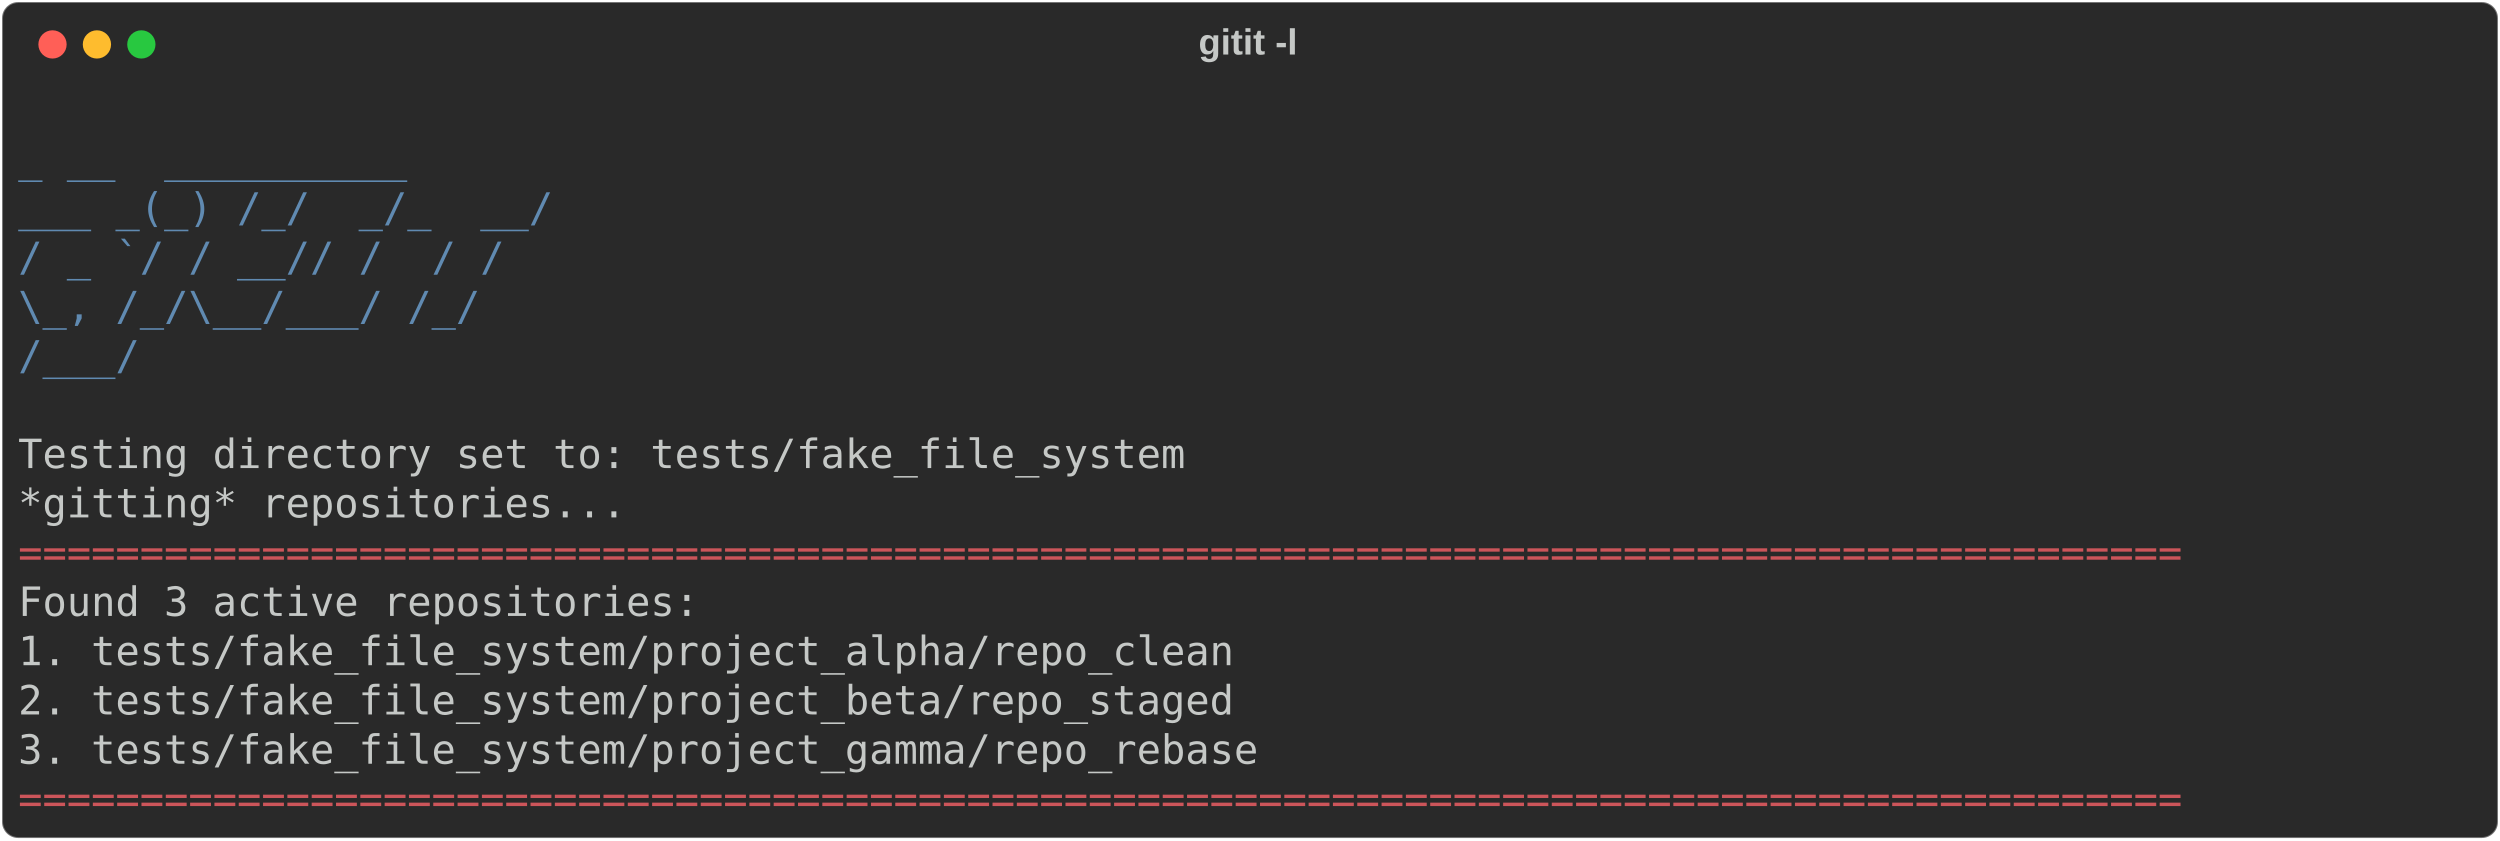
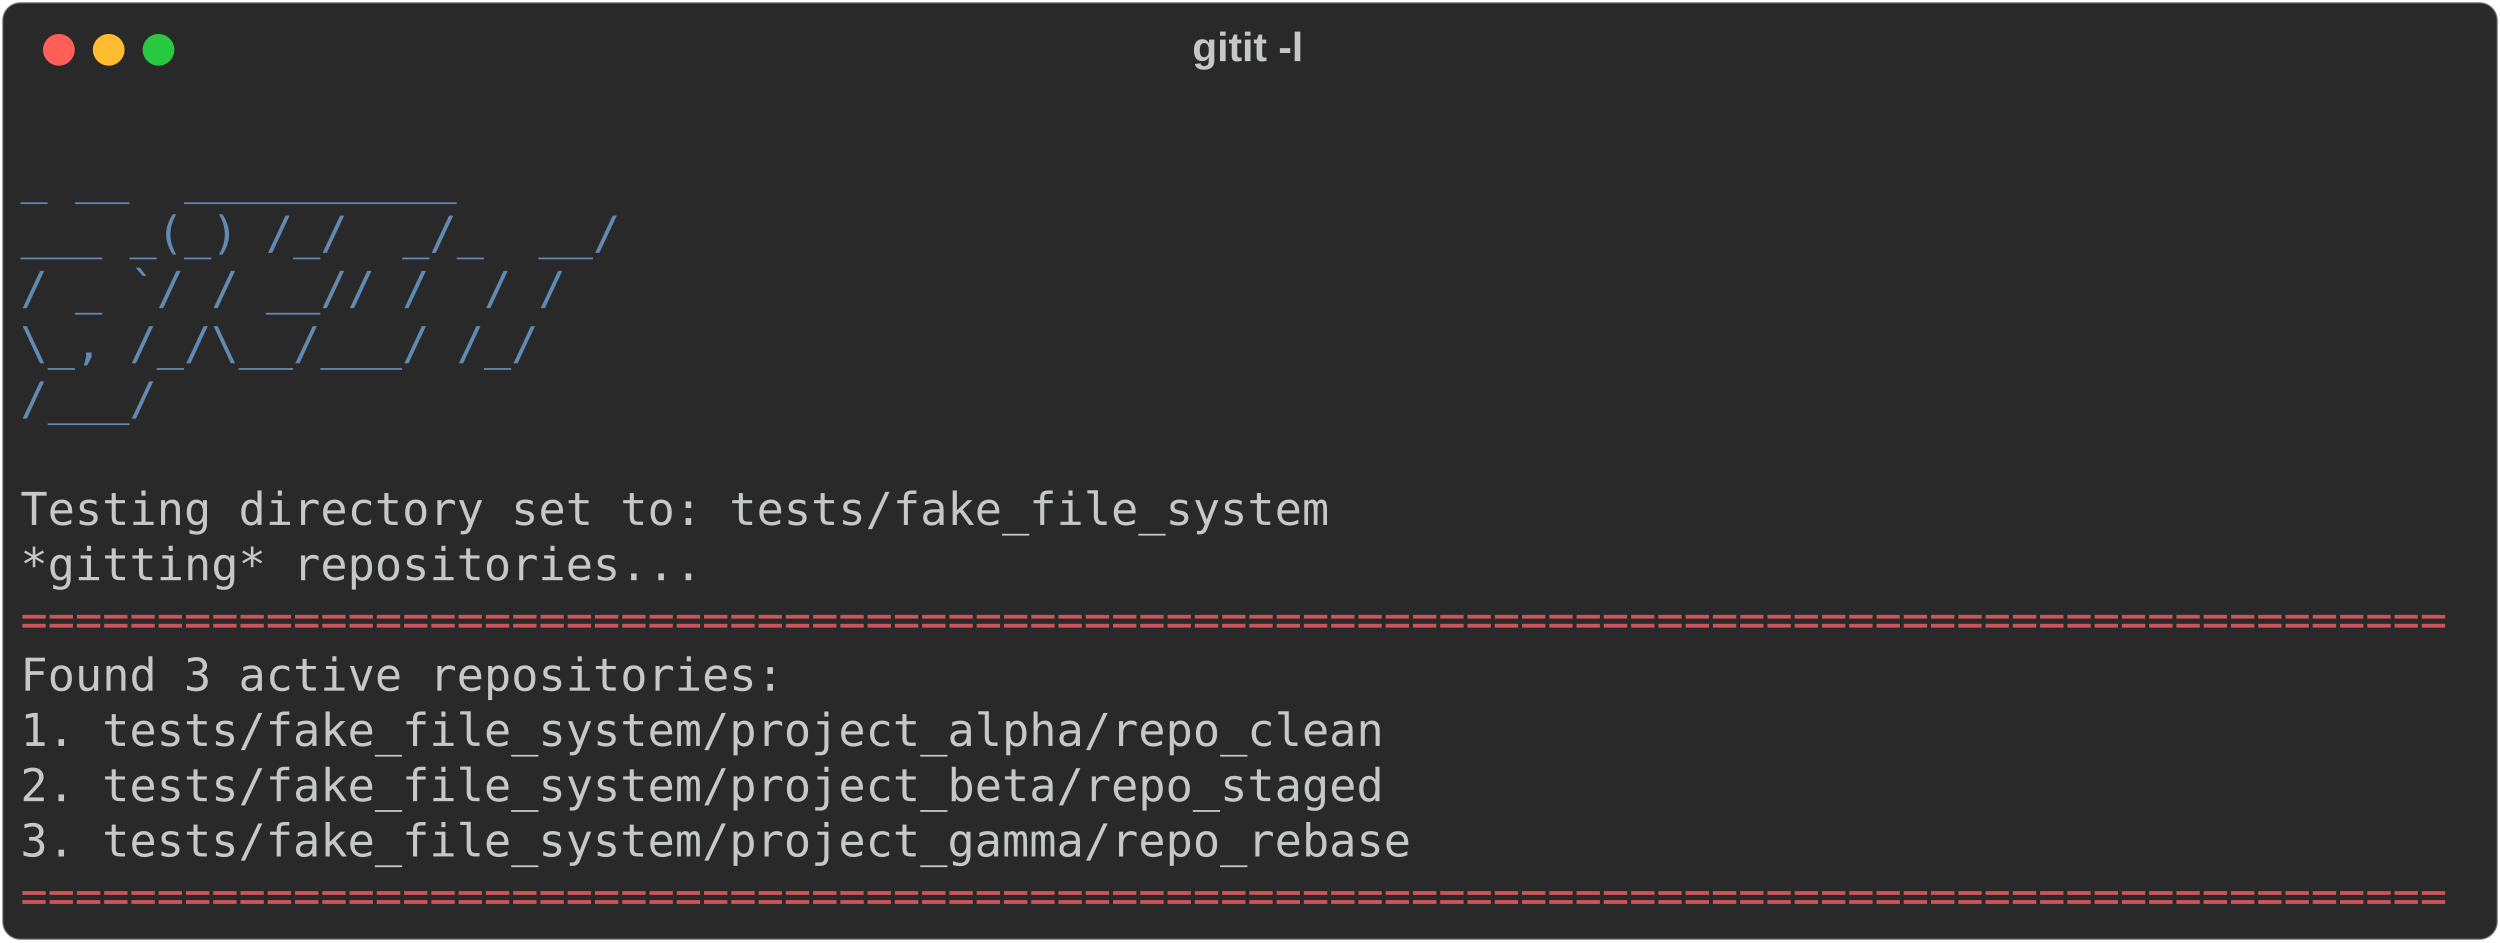
- <svg xmlns="http://www.w3.org/2000/svg" class="rich-terminal" viewBox="0 0 1238 416.0">
+ <svg xmlns="http://www.w3.org/2000/svg" class="rich-terminal" viewBox="0 0 1104 416.0">
  <style>

    @font-face {
        font-family: "Fira Code";
        src: local("FiraCode-Regular"),
                url("https://cdnjs.cloudflare.com/ajax/libs/firacode/6.2.0/woff2/FiraCode-Regular.woff2") format("woff2"),
                url("https://cdnjs.cloudflare.com/ajax/libs/firacode/6.2.0/woff/FiraCode-Regular.woff") format("woff");
        font-style: normal;
        font-weight: 400;
    }
    @font-face {
        font-family: "Fira Code";
        src: local("FiraCode-Bold"),
                url("https://cdnjs.cloudflare.com/ajax/libs/firacode/6.2.0/woff2/FiraCode-Bold.woff2") format("woff2"),
                url("https://cdnjs.cloudflare.com/ajax/libs/firacode/6.2.0/woff/FiraCode-Bold.woff") format("woff");
        font-style: bold;
        font-weight: 700;
    }

    .terminal-1922477462-matrix {
        font-family: Fira Code, monospace;
        font-size: 20px;
        line-height: 24.4px;
        font-variant-east-asian: full-width;
    }

    .terminal-1922477462-title {
        font-size: 18px;
        font-weight: bold;
        font-family: arial;
    }

    .terminal-1922477462-r1 { fill: #c5c8c6 }
.terminal-1922477462-r2 { fill: #608ab1 }
.terminal-1922477462-r3 { fill: #cc555a }
    </style>
  <defs>
    <clipPath id="terminal-1922477462-clip-terminal">
-       <rect x="0" y="0" width="1219.0" height="365.0" />
+       <rect x="0" y="0" width="1084.8" height="365.0" />
    </clipPath>
    <clipPath id="terminal-1922477462-line-0">
-       <rect x="0" y="1.5" width="1220" height="24.65" />
+       <rect x="0" y="1.5" width="1085.8" height="24.65" />
    </clipPath>
    <clipPath id="terminal-1922477462-line-1">
-       <rect x="0" y="25.9" width="1220" height="24.65" />
+       <rect x="0" y="25.9" width="1085.8" height="24.65" />
    </clipPath>
    <clipPath id="terminal-1922477462-line-2">
-       <rect x="0" y="50.3" width="1220" height="24.65" />
+       <rect x="0" y="50.3" width="1085.8" height="24.65" />
    </clipPath>
    <clipPath id="terminal-1922477462-line-3">
-       <rect x="0" y="74.7" width="1220" height="24.65" />
+       <rect x="0" y="74.7" width="1085.8" height="24.65" />
    </clipPath>
    <clipPath id="terminal-1922477462-line-4">
-       <rect x="0" y="99.1" width="1220" height="24.65" />
+       <rect x="0" y="99.1" width="1085.8" height="24.65" />
    </clipPath>
    <clipPath id="terminal-1922477462-line-5">
-       <rect x="0" y="123.5" width="1220" height="24.65" />
+       <rect x="0" y="123.5" width="1085.8" height="24.65" />
    </clipPath>
    <clipPath id="terminal-1922477462-line-6">
-       <rect x="0" y="147.9" width="1220" height="24.65" />
+       <rect x="0" y="147.9" width="1085.8" height="24.65" />
    </clipPath>
    <clipPath id="terminal-1922477462-line-7">
-       <rect x="0" y="172.3" width="1220" height="24.65" />
+       <rect x="0" y="172.3" width="1085.8" height="24.65" />
    </clipPath>
    <clipPath id="terminal-1922477462-line-8">
-       <rect x="0" y="196.7" width="1220" height="24.65" />
+       <rect x="0" y="196.7" width="1085.8" height="24.65" />
    </clipPath>
    <clipPath id="terminal-1922477462-line-9">
-       <rect x="0" y="221.1" width="1220" height="24.65" />
+       <rect x="0" y="221.1" width="1085.8" height="24.65" />
    </clipPath>
    <clipPath id="terminal-1922477462-line-10">
-       <rect x="0" y="245.5" width="1220" height="24.65" />
+       <rect x="0" y="245.5" width="1085.8" height="24.65" />
    </clipPath>
    <clipPath id="terminal-1922477462-line-11">
-       <rect x="0" y="269.9" width="1220" height="24.65" />
+       <rect x="0" y="269.9" width="1085.8" height="24.65" />
    </clipPath>
    <clipPath id="terminal-1922477462-line-12">
-       <rect x="0" y="294.3" width="1220" height="24.65" />
+       <rect x="0" y="294.3" width="1085.8" height="24.65" />
    </clipPath>
    <clipPath id="terminal-1922477462-line-13">
-       <rect x="0" y="318.7" width="1220" height="24.65" />
+       <rect x="0" y="318.7" width="1085.8" height="24.65" />
    </clipPath>
  </defs>
-   <rect fill="#292929" stroke="rgba(255,255,255,0.35)" stroke-width="1" x="1" y="1" width="1236" height="414" rx="8" />
-   <text class="terminal-1922477462-title" fill="#c5c8c6" text-anchor="middle" x="618" y="27">gitit -l</text>
+   <rect fill="#292929" stroke="rgba(255,255,255,0.35)" stroke-width="1" x="1" y="1" width="1102" height="414" rx="8" />
+   <text class="terminal-1922477462-title" fill="#c5c8c6" text-anchor="middle" x="551" y="27">gitit -l</text>
  <g transform="translate(26,22)">
    <circle cx="0" cy="0" r="7" fill="#ff5f57" />
    <circle cx="22" cy="0" r="7" fill="#febc2e" />
    <circle cx="44" cy="0" r="7" fill="#28c840" />
  </g>
  <g transform="translate(9, 41)" clip-path="url(#terminal-1922477462-clip-terminal)">
    <g class="terminal-1922477462-matrix">
-       <text class="terminal-1922477462-r1" x="1220" y="20" textLength="12.2" clip-path="url(#terminal-1922477462-line-0)">
+       <text class="terminal-1922477462-r1" x="1085.8" y="20" textLength="12.2" clip-path="url(#terminal-1922477462-line-0)">
</text>
      <text class="terminal-1922477462-r2" x="0" y="44.4" textLength="292.8" clip-path="url(#terminal-1922477462-line-1)">        _ __  __________</text>
-       <text class="terminal-1922477462-r1" x="1220" y="44.4" textLength="12.2" clip-path="url(#terminal-1922477462-line-1)">
+       <text class="terminal-1922477462-r1" x="1085.8" y="44.4" textLength="12.2" clip-path="url(#terminal-1922477462-line-1)">
</text>
      <text class="terminal-1922477462-r2" x="0" y="68.8" textLength="292.8" clip-path="url(#terminal-1922477462-line-2)">  ___ _(_) /_/  _/_  __/</text>
-       <text class="terminal-1922477462-r1" x="1220" y="68.8" textLength="12.2" clip-path="url(#terminal-1922477462-line-2)">
+       <text class="terminal-1922477462-r1" x="1085.8" y="68.8" textLength="12.2" clip-path="url(#terminal-1922477462-line-2)">
</text>
      <text class="terminal-1922477462-r2" x="0" y="93.2" textLength="256.2" clip-path="url(#terminal-1922477462-line-3)"> / _ `/ / __// /  / /</text>
-       <text class="terminal-1922477462-r1" x="1220" y="93.2" textLength="12.2" clip-path="url(#terminal-1922477462-line-3)">
+       <text class="terminal-1922477462-r1" x="1085.8" y="93.2" textLength="12.2" clip-path="url(#terminal-1922477462-line-3)">
</text>
      <text class="terminal-1922477462-r2" x="0" y="117.6" textLength="244" clip-path="url(#terminal-1922477462-line-4)"> \_, /_/\__/___/ /_/</text>
-       <text class="terminal-1922477462-r1" x="1220" y="117.6" textLength="12.2" clip-path="url(#terminal-1922477462-line-4)">
+       <text class="terminal-1922477462-r1" x="1085.8" y="117.6" textLength="12.2" clip-path="url(#terminal-1922477462-line-4)">
</text>
      <text class="terminal-1922477462-r2" x="0" y="142" textLength="61" clip-path="url(#terminal-1922477462-line-5)">/___/</text>
-       <text class="terminal-1922477462-r1" x="1220" y="142" textLength="12.2" clip-path="url(#terminal-1922477462-line-5)">
+       <text class="terminal-1922477462-r1" x="1085.8" y="142" textLength="12.2" clip-path="url(#terminal-1922477462-line-5)">
</text>
-       <text class="terminal-1922477462-r1" x="1220" y="166.4" textLength="12.2" clip-path="url(#terminal-1922477462-line-6)">
+       <text class="terminal-1922477462-r1" x="1085.8" y="166.4" textLength="12.2" clip-path="url(#terminal-1922477462-line-6)">
</text>
      <text class="terminal-1922477462-r1" x="0" y="190.8" textLength="585.6" clip-path="url(#terminal-1922477462-line-7)">Testing directory set to: tests/fake_file_system</text>
-       <text class="terminal-1922477462-r1" x="1220" y="190.8" textLength="12.2" clip-path="url(#terminal-1922477462-line-7)">
+       <text class="terminal-1922477462-r1" x="1085.8" y="190.8" textLength="12.2" clip-path="url(#terminal-1922477462-line-7)">
</text>
      <text class="terminal-1922477462-r1" x="0" y="215.2" textLength="671" clip-path="url(#terminal-1922477462-line-8)">                              *gitting* repositories...</text>
-       <text class="terminal-1922477462-r1" x="1220" y="215.2" textLength="12.2" clip-path="url(#terminal-1922477462-line-8)">
+       <text class="terminal-1922477462-r1" x="1085.8" y="215.2" textLength="12.2" clip-path="url(#terminal-1922477462-line-8)">
</text>
      <text class="terminal-1922477462-r3" x="0" y="239.6" textLength="1085.8" clip-path="url(#terminal-1922477462-line-9)">=========================================================================================</text>
-       <text class="terminal-1922477462-r1" x="1220" y="239.6" textLength="12.2" clip-path="url(#terminal-1922477462-line-9)">
+       <text class="terminal-1922477462-r1" x="1085.8" y="239.6" textLength="12.2" clip-path="url(#terminal-1922477462-line-9)">
</text>
      <text class="terminal-1922477462-r1" x="0" y="264" textLength="341.6" clip-path="url(#terminal-1922477462-line-10)">Found 3 active repositories:</text>
-       <text class="terminal-1922477462-r1" x="1220" y="264" textLength="12.2" clip-path="url(#terminal-1922477462-line-10)">
+       <text class="terminal-1922477462-r1" x="1085.8" y="264" textLength="12.2" clip-path="url(#terminal-1922477462-line-10)">
</text>
      <text class="terminal-1922477462-r1" x="0" y="288.4" textLength="622.2" clip-path="url(#terminal-1922477462-line-11)"> 1. tests/fake_file_system/project_alpha/repo_clean</text>
-       <text class="terminal-1922477462-r1" x="1220" y="288.4" textLength="12.2" clip-path="url(#terminal-1922477462-line-11)">
+       <text class="terminal-1922477462-r1" x="1085.8" y="288.4" textLength="12.2" clip-path="url(#terminal-1922477462-line-11)">
</text>
      <text class="terminal-1922477462-r1" x="0" y="312.8" textLength="622.2" clip-path="url(#terminal-1922477462-line-12)"> 2. tests/fake_file_system/project_beta/repo_staged</text>
-       <text class="terminal-1922477462-r1" x="1220" y="312.8" textLength="12.2" clip-path="url(#terminal-1922477462-line-12)">
+       <text class="terminal-1922477462-r1" x="1085.8" y="312.8" textLength="12.2" clip-path="url(#terminal-1922477462-line-12)">
</text>
      <text class="terminal-1922477462-r1" x="0" y="337.2" textLength="634.4" clip-path="url(#terminal-1922477462-line-13)"> 3. tests/fake_file_system/project_gamma/repo_rebase</text>
-       <text class="terminal-1922477462-r1" x="1220" y="337.2" textLength="12.2" clip-path="url(#terminal-1922477462-line-13)">
+       <text class="terminal-1922477462-r1" x="1085.8" y="337.2" textLength="12.2" clip-path="url(#terminal-1922477462-line-13)">
</text>
      <text class="terminal-1922477462-r3" x="0" y="361.6" textLength="1085.8" clip-path="url(#terminal-1922477462-line-14)">=========================================================================================</text>
    </g>
  </g>
</svg>
